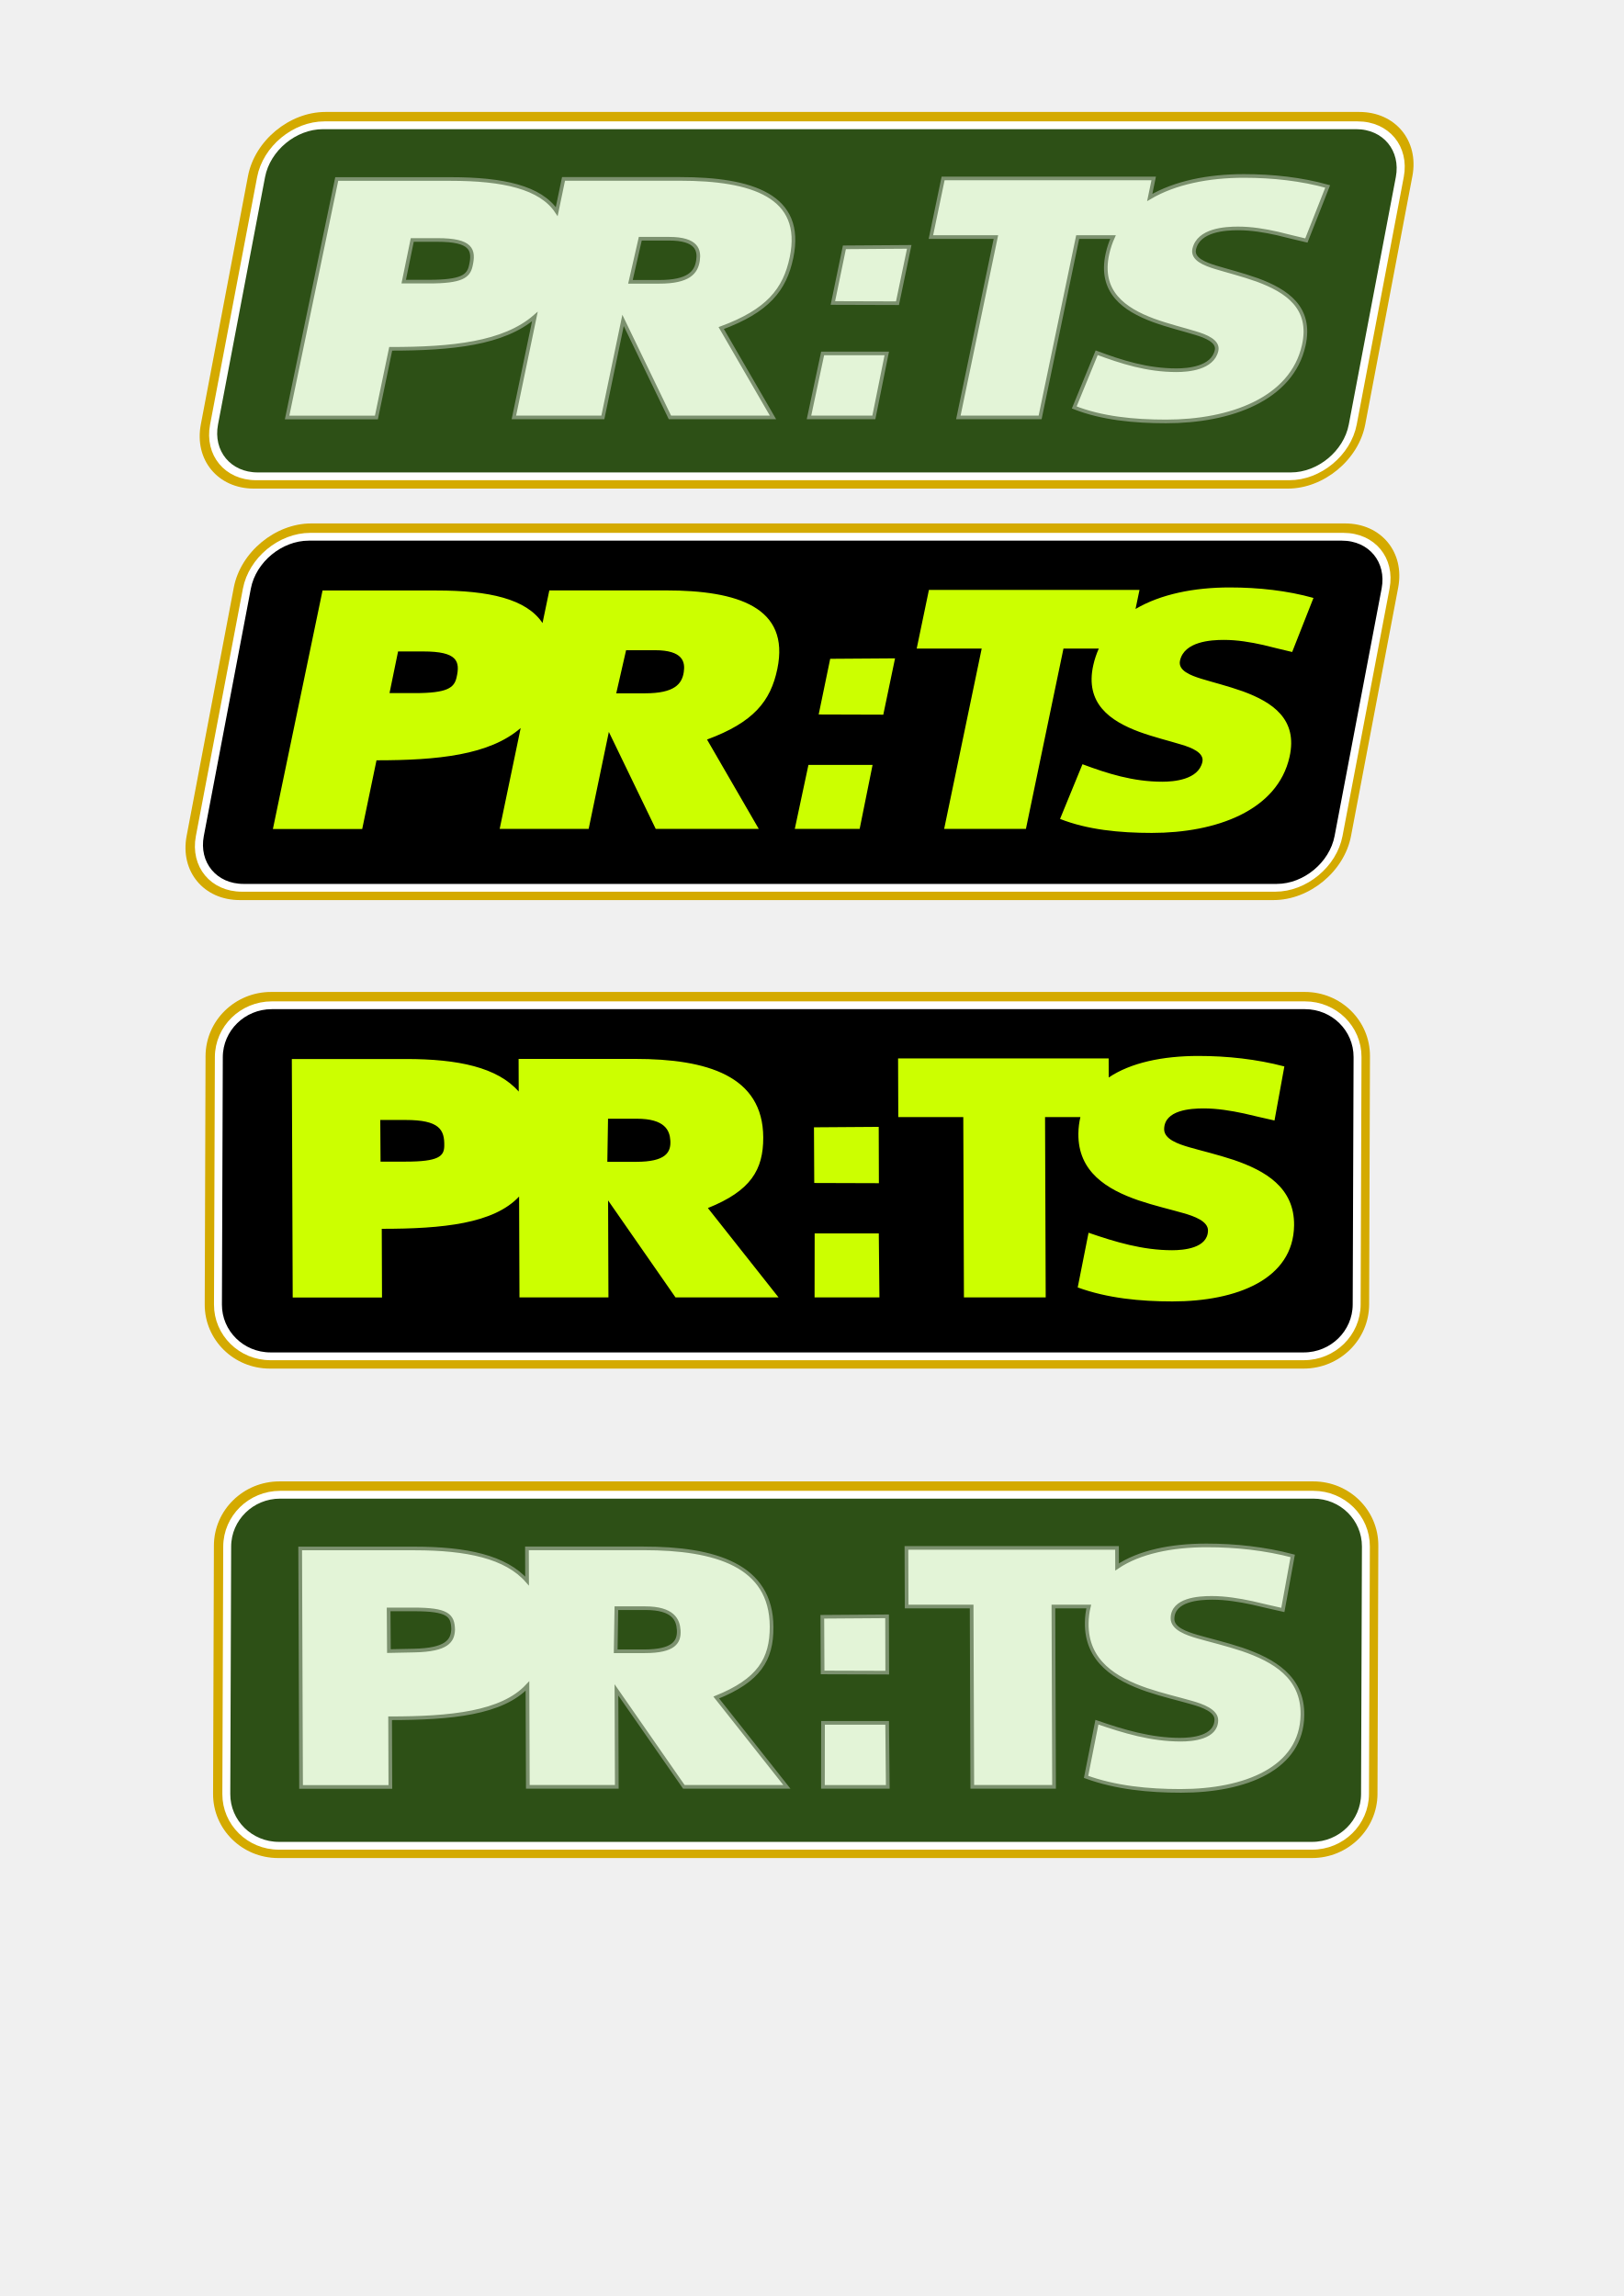
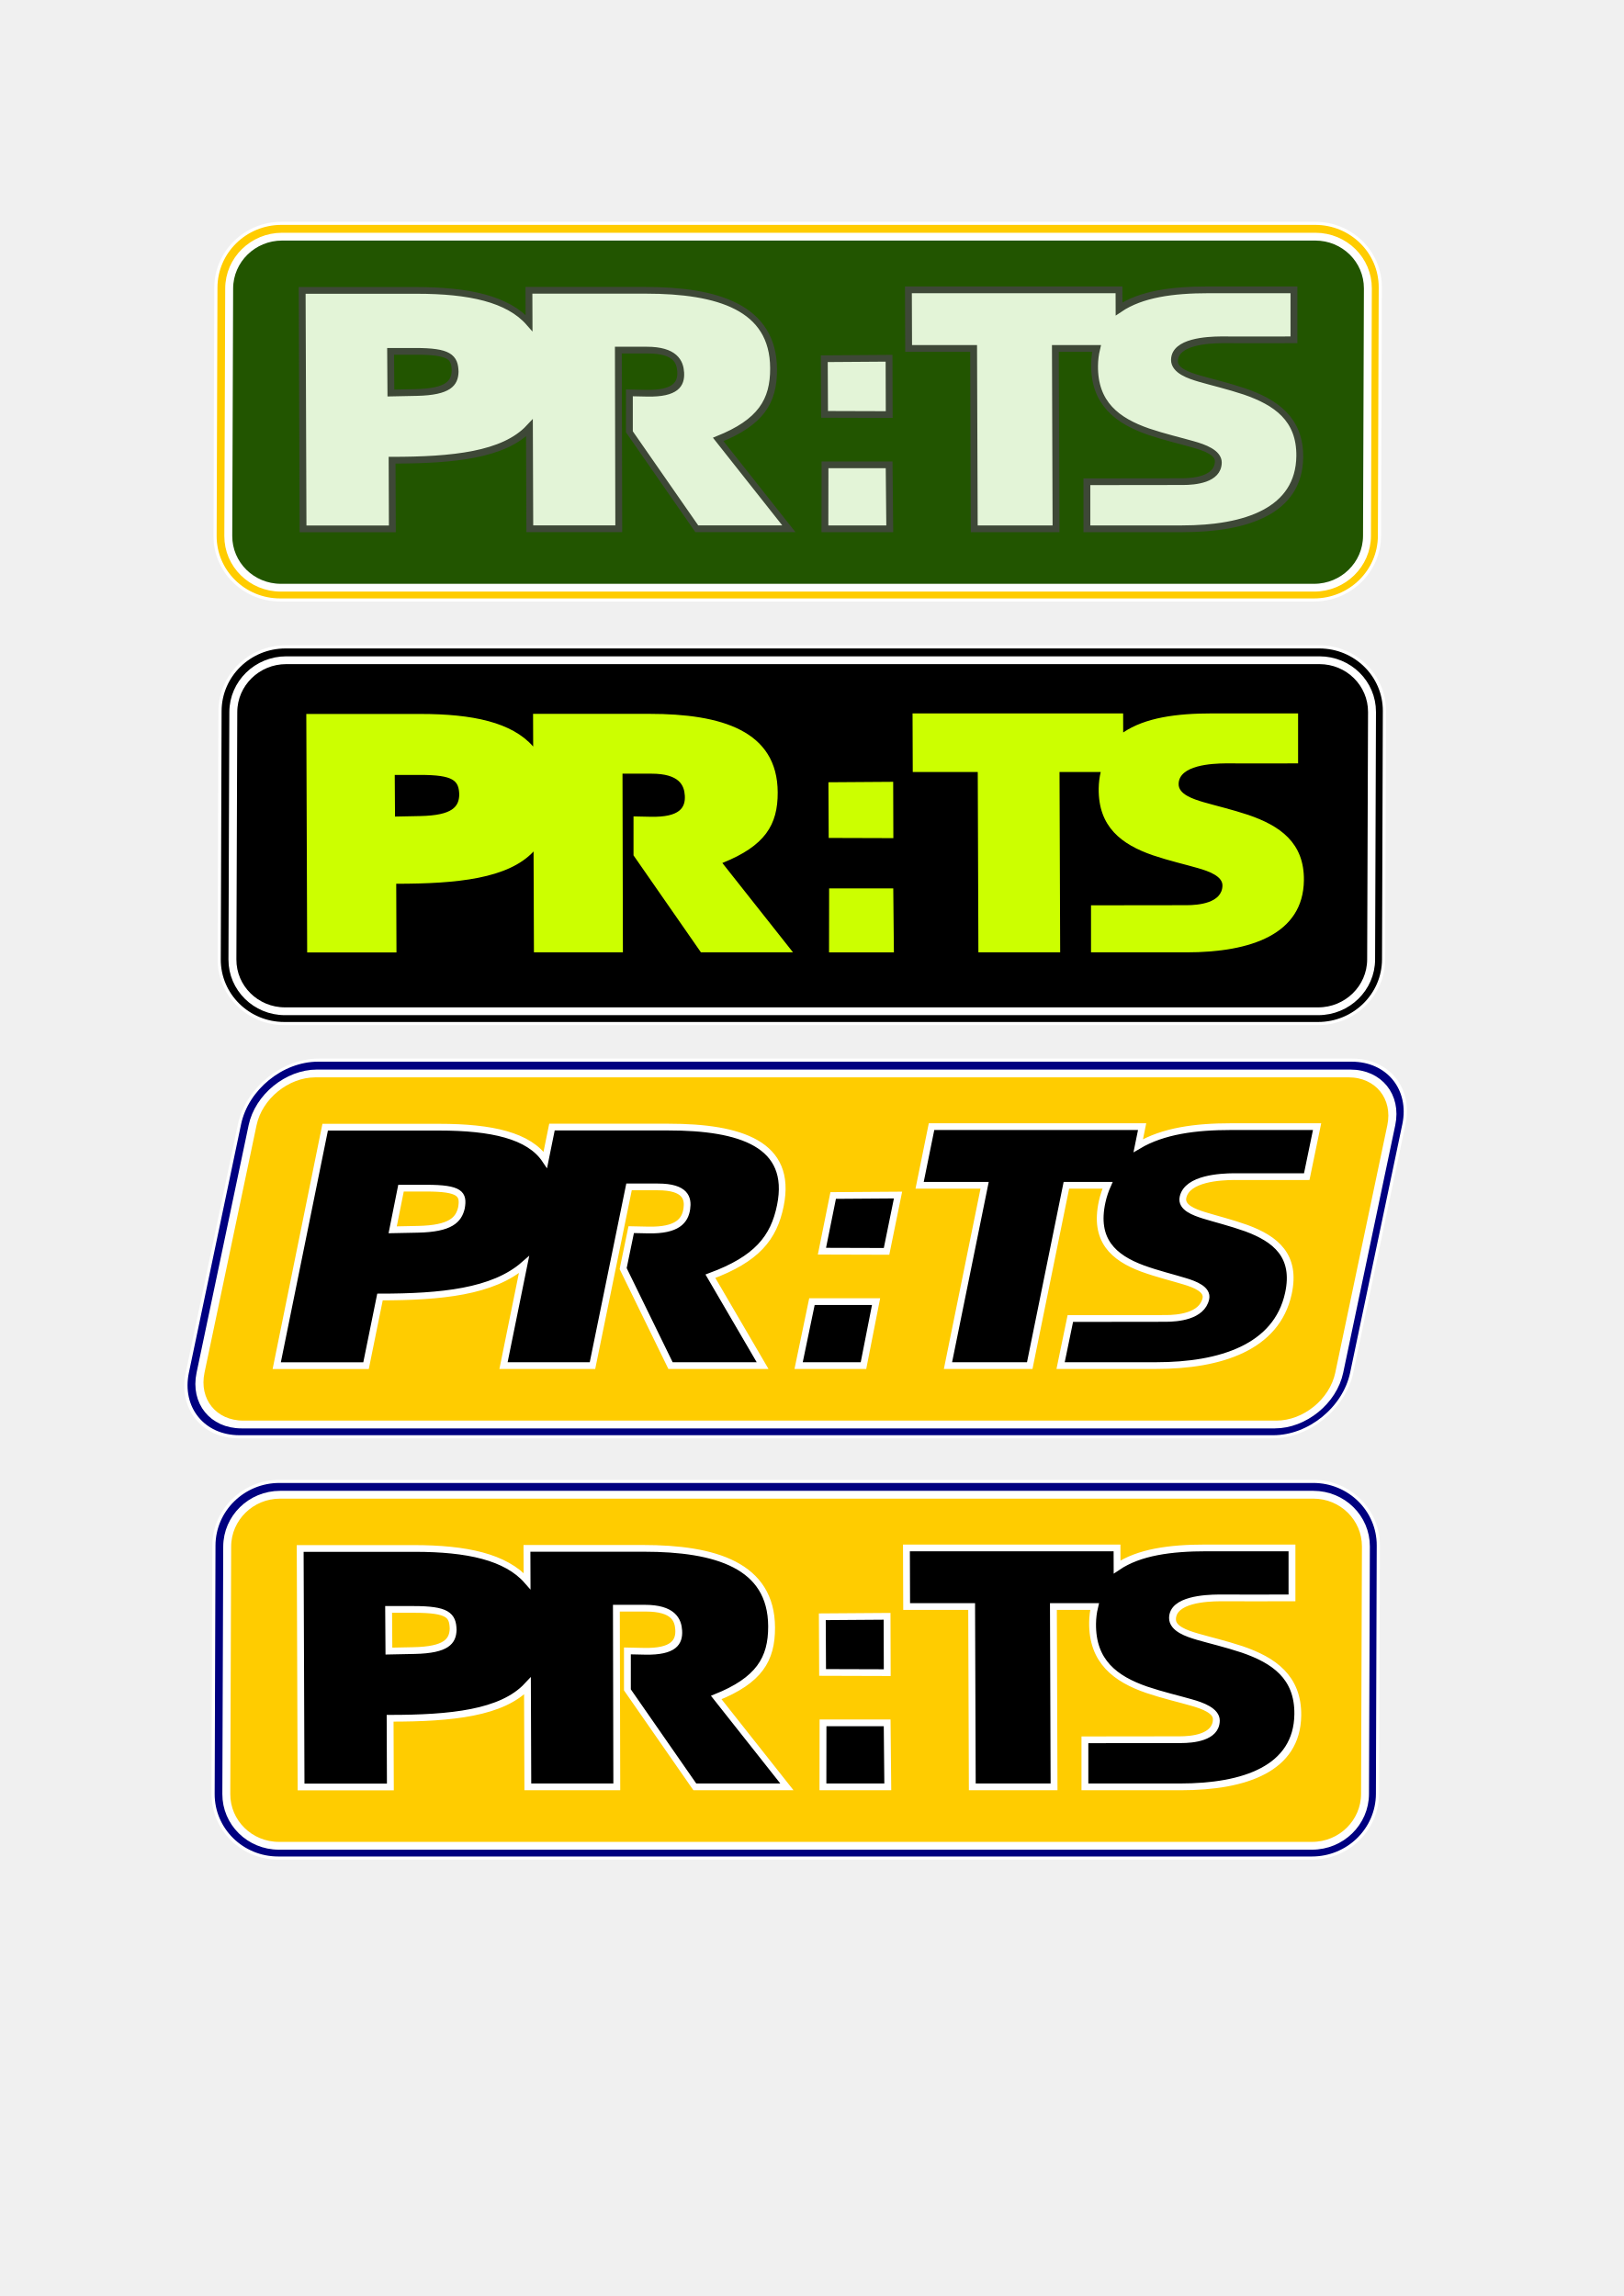
<svg xmlns="http://www.w3.org/2000/svg" width="210mm" height="297mm" viewBox="0 0 210 297" version="1.1" id="svg8">
  <defs id="defs2" />
  <g id="layer3" />
  <g id="layer2" />
  <g id="layer1">
-     <g id="g1018" transform="translate(7.9375,-35.71875)">
-       <flowRoot transform="matrix(0.2599906,0,0,0.2155154,0.866214,13.41367)" style="font-style:normal;font-variant:normal;font-weight:normal;font-stretch:normal;font-size:40px;line-height:1.25;font-family:'Caflisch Script Web';-inkscape-font-specification:'Caflisch Script Web';letter-spacing:0px;word-spacing:0px;fill:#ff0000;fill-opacity:1;stroke:none" id="flowRoot815" xml:space="preserve">
-         <flowRegion style="font-style:normal;font-variant:normal;font-weight:normal;font-stretch:normal;font-family:'Caflisch Script Web';-inkscape-font-specification:'Caflisch Script Web';fill:#ff0000" id="flowRegion817">
-           <rect style="font-style:normal;font-variant:normal;font-weight:normal;font-stretch:normal;font-family:'Caflisch Script Web';-inkscape-font-specification:'Caflisch Script Web';fill:#ff0000" y="131.091" x="117.143" height="242.857" width="531.429" id="rect819" />
-         </flowRegion>
-         <flowPara id="flowPara821" />
-       </flowRoot>
-       <flowRoot style="font-style:normal;font-variant:normal;font-weight:normal;font-stretch:normal;font-size:40px;line-height:1.25;font-family:'Caflisch Script Web';-inkscape-font-specification:'Caflisch Script Web';letter-spacing:0px;word-spacing:0px;fill:#ff0000;fill-opacity:1;stroke:none" id="flowRoot815-4" xml:space="preserve" transform="matrix(0.2599906,0,0,0.2155154,31.74009,13.87549)">
-         <flowRegion style="font-style:normal;font-variant:normal;font-weight:normal;font-stretch:normal;font-family:'Caflisch Script Web';-inkscape-font-specification:'Caflisch Script Web';fill:#ff0000" id="flowRegion817-3">
-           <rect style="font-style:normal;font-variant:normal;font-weight:normal;font-stretch:normal;font-family:'Caflisch Script Web';-inkscape-font-specification:'Caflisch Script Web';fill:#ff0000" y="131.091" x="117.143" height="242.857" width="531.429" id="rect819-5" />
-         </flowRegion>
-         <flowPara id="flowPara821-1" />
-       </flowRoot>
-       <rect transform="matrix(1,0,-0.1864982,0.9824553,0,0)" rx="8.446" y="105.275" x="43.507" height="49.591" width="150.598" id="rect988" style="fill:#d4aa00;fill-opacity:1;stroke:none;stroke-width:0.409;stroke-miterlimit:4;stroke-dasharray:none;stroke-dashoffset:0" />
-       <rect transform="matrix(1,0,-0.1867166,0.9824138,0,0)" rx="6.82" y="107.034" x="45.252" height="46.222" width="147.273" id="rect983" style="fill:#000000;fill-opacity:1;stroke:#ffffff;stroke-width:1.026;stroke-miterlimit:4;stroke-dasharray:none;stroke-dashoffset:0" />
-       <path d="m 151.119,111.707 c -4.626,0 -8.948,0.87 -12.194,2.787 l 0.513,-2.464 h -27.236 l -1.578,7.583 h 8.406 l -4.856,23.326 h 10.575 l 4.856,-23.326 h 4.572 c -0.3,0.665 -0.542,1.372 -0.712,2.13 -1.118,4.977 2.181,7.239 5.929,8.638 1.916,0.699 3.963,1.193 5.427,1.645 1.388,0.411 3.017,1.07 2.749,2.262 -0.517,2.303 -3.703,2.55 -5.184,2.55 -3.808,0 -7.121,-1.07 -10.323,-2.262 l -2.901,7.075 c 3.536,1.399 7.716,1.81 11.862,1.81 8.335,0 16.259,-2.879 17.82,-9.831 1.1,-4.895 -2.219,-7.075 -6.008,-8.473 -1.958,-0.699 -3.963,-1.193 -5.427,-1.645 -1.304,-0.411 -3.026,-1.028 -2.731,-2.345 0.554,-2.468 3.985,-2.673 5.677,-2.673 1.735,0 3.447,0.288 5.098,0.658 1.205,0.288 2.442,0.617 3.731,0.905 l 2.755,-6.992 c -3.384,-0.946 -7.099,-1.357 -10.822,-1.357 z m -56.262,31.233 1.764,-8.277 h 8.295 l -1.671,8.277 z m -51.311,-22.952 h 3.258 c 4.4,0 4.805,1.246 4.302,3.386 -0.309,1.314 -1.177,2.003 -5.408,2.003 h -3.258 z m 29.491,-0.161 h 3.723 c 3.638,0 3.937,1.512 3.737,2.834 -0.232,1.536 -1.202,2.741 -5.01,2.741 h -3.723 z m -9.928,-7.738 -0.88,4.227 c -2.081,-3.136 -6.933,-4.213 -13.687,-4.213 H 33.778 l -6.42,30.85 h 11.55 l 1.849,-8.885 c 7.914,0 14.626,-0.672 18.647,-4.176 l -2.715,13.047 h 11.507 l 2.611,-12.545 6.062,12.545 H 90.196 L 83.506,131.382 c 6.005,-2.221 8.219,-4.936 9.092,-9.132 1.661,-7.98 -5.12,-10.16 -14.428,-10.16 z m 34.837,16.051 1.489,-7.201 8.387,-0.059 -1.52,7.286 z" style="font-style:normal;font-variant:normal;font-weight:normal;font-stretch:normal;font-size:40px;line-height:1.25;font-family:Mob;-inkscape-font-specification:Mob;letter-spacing:0px;word-spacing:0px;fill:#ccff00;fill-opacity:1;stroke:none;stroke-width:0.471;stroke-miterlimit:4;stroke-dasharray:none" id="path934" />
-     </g>
-     <g id="g1018-3" transform="matrix(1,0,0.1865141,1,-16.55216,24.88564)">
-       <flowRoot transform="matrix(0.2599906,0,0,0.2155154,0.866214,13.41367)" style="font-style:normal;font-variant:normal;font-weight:normal;font-stretch:normal;font-size:40px;line-height:1.25;font-family:'Caflisch Script Web';-inkscape-font-specification:'Caflisch Script Web';letter-spacing:0px;word-spacing:0px;fill:#ff0000;fill-opacity:1;stroke:none" id="flowRoot815-6" xml:space="preserve">
-         <flowRegion style="font-style:normal;font-variant:normal;font-weight:normal;font-stretch:normal;font-family:'Caflisch Script Web';-inkscape-font-specification:'Caflisch Script Web';fill:#ff0000" id="flowRegion817-7">
-           <rect style="font-style:normal;font-variant:normal;font-weight:normal;font-stretch:normal;font-family:'Caflisch Script Web';-inkscape-font-specification:'Caflisch Script Web';fill:#ff0000" y="131.091" x="117.143" height="242.857" width="531.429" id="rect819-53" />
-         </flowRegion>
-         <flowPara id="flowPara821-5" />
-       </flowRoot>
-       <flowRoot style="font-style:normal;font-variant:normal;font-weight:normal;font-stretch:normal;font-size:40px;line-height:1.25;font-family:'Caflisch Script Web';-inkscape-font-specification:'Caflisch Script Web';letter-spacing:0px;word-spacing:0px;fill:#ff0000;fill-opacity:1;stroke:none" id="flowRoot815-4-6" xml:space="preserve" transform="matrix(0.2599906,0,0,0.2155154,31.74009,13.87549)">
-         <flowRegion style="font-style:normal;font-variant:normal;font-weight:normal;font-stretch:normal;font-family:'Caflisch Script Web';-inkscape-font-specification:'Caflisch Script Web';fill:#ff0000" id="flowRegion817-3-2">
-           <rect style="font-style:normal;font-variant:normal;font-weight:normal;font-stretch:normal;font-family:'Caflisch Script Web';-inkscape-font-specification:'Caflisch Script Web';fill:#ff0000" y="131.091" x="117.143" height="242.857" width="531.429" id="rect819-5-9" />
-         </flowRegion>
-         <flowPara id="flowPara821-1-1" />
-       </flowRoot>
-       <rect transform="matrix(1,0,-0.1864982,0.9824553,0,0)" rx="8.446" y="105.275" x="43.507" height="49.591" width="150.598" id="rect988-2" style="fill:#d4aa00;fill-opacity:1;stroke:none;stroke-width:0.409;stroke-miterlimit:4;stroke-dasharray:none;stroke-dashoffset:0" />
-       <rect transform="matrix(1,0,-0.1867166,0.9824138,0,0)" rx="6.82" y="107.034" x="45.252" height="46.222" width="147.273" id="rect983-7" style="fill:#000000;fill-opacity:1;stroke:#ffffff;stroke-width:1.026;stroke-miterlimit:4;stroke-dasharray:none;stroke-dashoffset:0" />
-       <path d="m 150.718,111.707 c -4.626,0 -8.926,0.87 -12.124,2.787 l 0.451,-2.464 h -27.236 l -1.387,7.583 h 8.406 l -4.267,23.326 h 10.575 l 4.267,-23.326 h 4.572 c -0.283,0.665 -0.507,1.372 -0.658,2.13 -0.992,4.977 2.364,7.239 6.147,8.638 1.934,0.699 3.993,1.193 5.468,1.645 1.399,0.411 3.044,1.07 2.807,2.262 -0.459,2.303 -3.639,2.55 -5.12,2.55 -3.808,0 -7.148,-1.07 -10.38,-2.262 l -2.722,7.075 c 3.571,1.399 7.762,1.81 11.908,1.81 8.335,0 16.186,-2.879 17.572,-9.831 0.976,-4.895 -2.397,-7.075 -6.222,-8.473 -1.976,-0.699 -3.993,-1.193 -5.468,-1.645 -1.314,-0.411 -3.052,-1.028 -2.79,-2.345 0.492,-2.468 3.917,-2.673 5.61,-2.673 1.735,0 3.454,0.288 5.115,0.658 1.212,0.288 2.458,0.617 3.754,0.905 l 2.579,-6.992 c -3.408,-0.946 -7.133,-1.357 -10.856,-1.357 z m -55.474,31.233 1.555,-8.277 h 8.295 l -1.462,8.277 z M 43.355,119.988 h 3.258 c 4.4,0 4.837,1.246 4.387,3.386 -0.276,1.314 -1.127,2.003 -5.357,2.003 h -3.258 z m 29.487,-0.161 h 3.723 c 3.638,0 3.975,1.512 3.809,2.834 -0.193,1.536 -1.133,2.741 -4.94,2.741 h -3.723 z m -10.123,-7.738 -0.773,4.227 c -2.16,-3.136 -7.04,-4.213 -13.793,-4.213 H 33.387 l -5.641,30.85 h 11.55 l 1.625,-8.885 c 7.914,0 14.609,-0.672 18.542,-4.176 l -2.386,13.047 h 11.507 l 2.294,-12.545 6.379,12.545 H 90.584 L 83.602,131.382 c 5.948,-2.221 8.095,-4.936 8.862,-9.132 1.459,-7.98 -5.376,-10.16 -14.684,-10.16 z m 35.243,16.051 1.307,-7.201 8.386,-0.059 -1.337,7.286 z" style="font-style:normal;font-variant:normal;font-weight:normal;font-stretch:normal;font-size:40px;line-height:1.25;font-family:Mob;-inkscape-font-specification:Mob;letter-spacing:0px;word-spacing:0px;fill:#ccff00;fill-opacity:1;stroke:none;stroke-width:0.471;stroke-miterlimit:4;stroke-dasharray:none" id="path934-0" />
-     </g>
    <g id="g1018-3-3" transform="matrix(1,0,0.1865141,1,-15.47163,88.19939)">
      <flowRoot transform="matrix(0.2599906,0,0,0.2155154,0.866214,13.41367)" style="font-style:normal;font-variant:normal;font-weight:normal;font-stretch:normal;font-size:40px;line-height:1.25;font-family:'Caflisch Script Web';-inkscape-font-specification:'Caflisch Script Web';letter-spacing:0px;word-spacing:0px;fill:#ff0000;fill-opacity:1;stroke:none" id="flowRoot815-6-6" xml:space="preserve">
        <flowRegion style="font-style:normal;font-variant:normal;font-weight:normal;font-stretch:normal;font-family:'Caflisch Script Web';-inkscape-font-specification:'Caflisch Script Web';fill:#ff0000" id="flowRegion817-7-0">
          <rect style="font-style:normal;font-variant:normal;font-weight:normal;font-stretch:normal;font-family:'Caflisch Script Web';-inkscape-font-specification:'Caflisch Script Web';fill:#ff0000" y="131.091" x="117.143" height="242.857" width="531.429" id="rect819-53-6" />
        </flowRegion>
        <flowPara id="flowPara821-5-2" />
      </flowRoot>
      <flowRoot style="font-style:normal;font-variant:normal;font-weight:normal;font-stretch:normal;font-size:40px;line-height:1.25;font-family:'Caflisch Script Web';-inkscape-font-specification:'Caflisch Script Web';letter-spacing:0px;word-spacing:0px;fill:#ff0000;fill-opacity:1;stroke:none" id="flowRoot815-4-6-6" xml:space="preserve" transform="matrix(0.2599906,0,0,0.2155154,31.74009,13.87549)">
        <flowRegion style="font-style:normal;font-variant:normal;font-weight:normal;font-stretch:normal;font-family:'Caflisch Script Web';-inkscape-font-specification:'Caflisch Script Web';fill:#ff0000" id="flowRegion817-3-2-1">
          <rect style="font-style:normal;font-variant:normal;font-weight:normal;font-stretch:normal;font-family:'Caflisch Script Web';-inkscape-font-specification:'Caflisch Script Web';fill:#ff0000" y="131.091" x="117.143" height="242.857" width="531.429" id="rect819-5-9-8" />
        </flowRegion>
        <flowPara id="flowPara821-1-1-7" />
      </flowRoot>
-       <rect transform="matrix(1,0,-0.1864982,0.9824553,0,0)" rx="8.446" y="105.275" x="43.507" height="49.591" width="150.598" id="rect988-2-9" style="fill:#d4aa00;fill-opacity:1;stroke:none;stroke-width:0.409;stroke-miterlimit:4;stroke-dasharray:none;stroke-dashoffset:0" />
-       <rect transform="matrix(1,0,-0.1867166,0.9824138,0,0)" rx="6.82" y="107.034" x="45.252" height="46.222" width="147.273" id="rect983-7-2" style="fill:#2d5016;fill-opacity:1;stroke:#ffffff;stroke-width:1.026;stroke-miterlimit:4;stroke-dasharray:none;stroke-dashoffset:0" />
+       <rect transform="matrix(1,0,-0.1864982,0.9824553,0,0)" rx="8.446" y="105.275" x="43.507" height="49.591" width="150.598" id="rect988-2-9" style="fill:#000080;fill-opacity:1;stroke:#ffffff;stroke-width:0.409;stroke-miterlimit:4;stroke-dasharray:none;stroke-dashoffset:0" />
+       <rect transform="matrix(1,0,-0.1867166,0.9824138,0,0)" rx="6.82" y="107.034" x="45.252" height="46.222" width="147.273" id="rect983-7-2" style="fill:#ffcc00;fill-opacity:1;stroke:#ffffff;stroke-width:1.026;stroke-miterlimit:4;stroke-dasharray:none;stroke-dashoffset:0" />
      <g id="g1145" style="stroke:#7c916f">
-         <path id="path934-0-0" style="font-style:normal;font-variant:normal;font-weight:normal;font-stretch:normal;font-size:40px;line-height:1.25;font-family:Mob;-inkscape-font-specification:Mob;letter-spacing:0px;word-spacing:0px;fill:#e3f4d7;fill-opacity:1;stroke:#7c916f;stroke-width:0.471;stroke-miterlimit:4;stroke-dasharray:none" d="m 150.718,111.707 c -4.626,0 -8.926,0.87 -12.124,2.787 l 0.451,-2.464 h -27.236 l -1.387,7.583 h 8.406 l -4.267,23.326 h 10.575 l 4.267,-23.326 h 4.572 c -0.283,0.665 -0.507,1.372 -0.658,2.13 -0.992,4.977 2.364,7.239 6.147,8.638 1.934,0.699 3.993,1.193 5.468,1.645 1.399,0.411 3.044,1.07 2.807,2.262 -0.459,2.303 -3.639,2.55 -5.12,2.55 -3.808,0 -7.148,-1.07 -10.38,-2.262 l -2.722,7.075 c 3.571,1.399 7.762,1.81 11.908,1.81 8.335,0 16.186,-2.879 17.572,-9.831 0.976,-4.895 -2.397,-7.075 -6.222,-8.473 -1.976,-0.699 -3.993,-1.193 -5.468,-1.645 -1.314,-0.411 -3.052,-1.028 -2.79,-2.345 0.492,-2.468 3.917,-2.673 5.61,-2.673 1.735,0 3.454,0.288 5.115,0.658 1.212,0.288 2.458,0.617 3.754,0.905 l 2.579,-6.992 c -3.408,-0.946 -7.133,-1.357 -10.856,-1.357 z m -55.474,31.233 1.555,-8.277 h 8.295 l -1.462,8.277 z M 43.355,119.988 h 3.258 c 4.4,0 4.897,0.745 4.607,2.567 -0.33,1.515 -1.318,2.668 -5.564,2.755 l -3.27,0.067 z m 29.487,-0.161 h 3.723 c 3.638,0 3.975,1.512 3.809,2.834 -0.193,1.536 -1.133,2.741 -4.94,2.741 h -3.723 z m -10.123,-7.738 -0.773,4.227 c -2.16,-3.136 -7.04,-4.213 -13.793,-4.213 H 33.387 l -5.641,30.85 h 11.55 l 1.625,-8.885 c 7.914,0 14.609,-0.672 18.542,-4.176 l -2.386,13.047 h 11.507 l 2.294,-12.545 6.379,12.545 H 90.584 L 83.602,131.382 c 5.948,-2.221 8.095,-4.936 8.862,-9.132 1.459,-7.98 -5.376,-10.16 -14.684,-10.16 z m 35.243,16.051 1.307,-7.201 8.386,-0.059 -1.337,7.286 z" />
+         <path id="path934-0-0" style="font-style:normal;font-variant:normal;font-weight:normal;font-stretch:normal;font-size:40px;line-height:1.25;font-family:Mob;-inkscape-font-specification:Mob;letter-spacing:0px;word-spacing:0px;fill:#000000;fill-opacity:1;stroke:#ffffff;stroke-width:0.871;stroke-miterlimit:4;stroke-dasharray:none" d="m 150.563,112.031 c -4.626,0 -8.771,0.546 -11.969,2.464 l 0.451,-2.464 h -27.236 l -1.387,7.583 h 8.406 l -4.267,23.326 h 10.575 l 4.267,-23.326 h 5.328 c -0.283,0.665 -0.507,1.372 -0.658,2.13 -0.992,4.977 1.608,7.239 5.391,8.638 1.934,0.699 3.993,1.193 5.468,1.645 1.399,0.411 3.044,1.07 2.807,2.262 -0.459,2.303 -3.639,2.55 -5.12,2.55 -3.808,0 -9.739,0.016 -12.357,0.016 l -1.135,6.085 h 12.362 c 8.335,0 15.521,-2.358 16.907,-9.309 0.976,-4.895 -1.796,-7.075 -5.621,-8.473 -1.976,-0.699 -3.993,-1.193 -5.468,-1.645 -1.314,-0.411 -3.052,-1.028 -2.79,-2.345 0.492,-2.468 4.854,-2.654 6.528,-2.671 2.386,0.017 6.7,0 9.422,0 l 1.206,-6.466 h -11.109 z m -55.319,30.91 1.555,-8.277 h 8.295 l -1.462,8.277 z M 43.355,119.988 h 3.258 c 4.4,0 4.897,0.745 4.607,2.567 -0.33,1.515 -1.318,2.668 -5.564,2.755 l -3.27,0.067 z m 29.487,-0.161 h 3.723 c 3.638,0 3.975,1.512 3.809,2.834 -0.193,1.536 -1.149,2.823 -4.94,2.741 l -2.198,-0.047 c -0.309,1.654 -0.609,3.267 -0.94,5.039 l 6.379,12.545 h 11.909 l -6.982,-11.558 c 5.948,-2.221 8.095,-4.936 8.862,-9.132 1.459,-7.98 -5.376,-10.16 -14.684,-10.16 H 62.718 l -0.773,4.227 c -2.16,-3.136 -7.04,-4.213 -13.793,-4.213 H 33.387 l -5.641,30.85 h 11.55 l 1.625,-8.885 c 7.914,0 14.609,-0.672 18.542,-4.176 l -2.386,13.047 h 11.507 z m 25.119,8.313 1.307,-7.201 8.386,-0.059 -1.337,7.286 z" />
      </g>
    </g>
-     <g id="g1018-36" transform="translate(9.773982,-88.94655)">
-       <flowRoot transform="matrix(0.2599906,0,0,0.2155154,0.866214,13.41367)" style="font-style:normal;font-variant:normal;font-weight:normal;font-stretch:normal;font-size:40px;line-height:1.25;font-family:'Caflisch Script Web';-inkscape-font-specification:'Caflisch Script Web';letter-spacing:0px;word-spacing:0px;fill:#ff0000;fill-opacity:1;stroke:none" id="flowRoot815-7" xml:space="preserve">
-         <flowRegion style="font-style:normal;font-variant:normal;font-weight:normal;font-stretch:normal;font-family:'Caflisch Script Web';-inkscape-font-specification:'Caflisch Script Web';fill:#ff0000" id="flowRegion817-5">
-           <rect style="font-style:normal;font-variant:normal;font-weight:normal;font-stretch:normal;font-family:'Caflisch Script Web';-inkscape-font-specification:'Caflisch Script Web';fill:#ff0000" y="131.091" x="117.143" height="242.857" width="531.429" id="rect819-3" />
+     <g id="g1018-3-3-3" transform="matrix(1,0,0.1865141,1,-14.68128,-19.74837)">
+       <flowRoot transform="matrix(0.2599906,0,0,0.2155154,0.866214,13.41367)" style="font-style:normal;font-variant:normal;font-weight:normal;font-stretch:normal;font-size:40px;line-height:1.25;font-family:'Caflisch Script Web';-inkscape-font-specification:'Caflisch Script Web';letter-spacing:0px;word-spacing:0px;fill:#ff0000;fill-opacity:1;stroke:none" id="flowRoot815-6-6-6" xml:space="preserve">
+         <flowRegion style="font-style:normal;font-variant:normal;font-weight:normal;font-stretch:normal;font-family:'Caflisch Script Web';-inkscape-font-specification:'Caflisch Script Web';fill:#ff0000" id="flowRegion817-7-0-7">
+           <rect style="font-style:normal;font-variant:normal;font-weight:normal;font-stretch:normal;font-family:'Caflisch Script Web';-inkscape-font-specification:'Caflisch Script Web';fill:#ff0000" y="131.091" x="117.143" height="242.857" width="531.429" id="rect819-53-6-5" />
        </flowRegion>
-         <flowPara id="flowPara821-56" />
+         <flowPara id="flowPara821-5-2-3" />
      </flowRoot>
-       <flowRoot style="font-style:normal;font-variant:normal;font-weight:normal;font-stretch:normal;font-size:40px;line-height:1.25;font-family:'Caflisch Script Web';-inkscape-font-specification:'Caflisch Script Web';letter-spacing:0px;word-spacing:0px;fill:#ff0000;fill-opacity:1;stroke:none" id="flowRoot815-4-2" xml:space="preserve" transform="matrix(0.2599906,0,0,0.2155154,31.74009,13.87549)">
-         <flowRegion style="font-style:normal;font-variant:normal;font-weight:normal;font-stretch:normal;font-family:'Caflisch Script Web';-inkscape-font-specification:'Caflisch Script Web';fill:#ff0000" id="flowRegion817-3-9">
-           <rect style="font-style:normal;font-variant:normal;font-weight:normal;font-stretch:normal;font-family:'Caflisch Script Web';-inkscape-font-specification:'Caflisch Script Web';fill:#ff0000" y="131.091" x="117.143" height="242.857" width="531.429" id="rect819-5-1" />
+       <flowRoot style="font-style:normal;font-variant:normal;font-weight:normal;font-stretch:normal;font-size:40px;line-height:1.25;font-family:'Caflisch Script Web';-inkscape-font-specification:'Caflisch Script Web';letter-spacing:0px;word-spacing:0px;fill:#ff0000;fill-opacity:1;stroke:none" id="flowRoot815-4-6-6-5" xml:space="preserve" transform="matrix(0.2599906,0,0,0.2155154,31.74009,13.87549)">
+         <flowRegion style="font-style:normal;font-variant:normal;font-weight:normal;font-stretch:normal;font-family:'Caflisch Script Web';-inkscape-font-specification:'Caflisch Script Web';fill:#ff0000" id="flowRegion817-3-2-1-6">
+           <rect style="font-style:normal;font-variant:normal;font-weight:normal;font-stretch:normal;font-family:'Caflisch Script Web';-inkscape-font-specification:'Caflisch Script Web';fill:#ff0000" y="131.091" x="117.143" height="242.857" width="531.429" id="rect819-5-9-8-2" />
        </flowRegion>
-         <flowPara id="flowPara821-1-2" />
+         <flowPara id="flowPara821-1-1-7-9" />
      </flowRoot>
-       <rect transform="matrix(1,0,-0.1864982,0.9824553,0,0)" rx="8.446" y="105.275" x="43.507" height="49.591" width="150.598" id="rect988-7" style="fill:#d4aa00;fill-opacity:1;stroke:none;stroke-width:0.409;stroke-miterlimit:4;stroke-dasharray:none;stroke-dashoffset:0" />
-       <rect transform="matrix(1,0,-0.1867166,0.9824138,0,0)" rx="6.82" y="107.034" x="45.252" height="46.222" width="147.273" id="rect983-0" style="fill:#2d5016;fill-opacity:1;stroke:#ffffff;stroke-width:1.026;stroke-miterlimit:4;stroke-dasharray:none;stroke-dashoffset:0" />
-       <path d="m 151.119,111.707 c -4.626,0 -8.948,0.87 -12.194,2.787 l 0.513,-2.464 h -27.236 l -1.578,7.583 h 8.406 l -4.856,23.326 h 10.575 l 4.856,-23.326 h 4.572 c -0.3,0.665 -0.542,1.372 -0.712,2.13 -1.118,4.977 2.181,7.239 5.929,8.638 1.916,0.699 3.963,1.193 5.427,1.645 1.388,0.411 3.017,1.07 2.749,2.262 -0.517,2.303 -3.703,2.55 -5.184,2.55 -3.808,0 -7.121,-1.07 -10.323,-2.262 l -2.901,7.075 c 3.536,1.399 7.716,1.81 11.862,1.81 8.335,0 16.259,-2.879 17.82,-9.831 1.1,-4.895 -2.219,-7.075 -6.008,-8.473 -1.958,-0.699 -3.963,-1.193 -5.427,-1.645 -1.304,-0.411 -3.026,-1.028 -2.731,-2.345 0.554,-2.468 3.985,-2.673 5.677,-2.673 1.735,0 3.447,0.288 5.098,0.658 1.205,0.288 2.442,0.617 3.731,0.905 l 2.755,-6.992 c -3.384,-0.946 -7.099,-1.357 -10.822,-1.357 z m -56.262,31.233 1.764,-8.277 h 8.295 l -1.671,8.277 z m -51.311,-22.952 h 3.258 c 4.4,0 4.805,1.246 4.302,3.386 -0.309,1.314 -1.177,2.003 -5.408,2.003 h -3.258 z m 29.491,-0.161 h 3.723 c 3.638,0 3.937,1.512 3.737,2.834 -0.232,1.536 -1.202,2.741 -5.01,2.741 h -3.723 z m -9.928,-7.738 -0.88,4.227 c -2.081,-3.136 -6.933,-4.213 -13.687,-4.213 H 33.778 l -6.42,30.85 h 11.55 l 1.849,-8.885 c 7.914,0 14.626,-0.672 18.647,-4.176 l -2.715,13.047 h 11.507 l 2.611,-12.545 6.062,12.545 H 90.196 L 83.506,131.382 c 6.005,-2.221 8.219,-4.936 9.092,-9.132 1.661,-7.98 -5.12,-10.16 -14.428,-10.16 z m 34.837,16.051 1.489,-7.201 8.387,-0.059 -1.52,7.286 z" style="font-style:normal;font-variant:normal;font-weight:normal;font-stretch:normal;font-size:40px;line-height:1.25;font-family:Mob;-inkscape-font-specification:Mob;letter-spacing:0px;word-spacing:0px;fill:#e3f4d7;fill-opacity:1;stroke:#7c916f;stroke-width:0.471;stroke-miterlimit:4;stroke-dasharray:none" id="path934-9" />
+       <rect transform="matrix(1,0,-0.1864982,0.9824553,0,0)" rx="8.446" y="105.275" x="43.507" height="49.591" width="150.598" id="rect988-2-9-1" style="fill:#000000;fill-opacity:1;stroke:#ffffff;stroke-width:0.409;stroke-miterlimit:4;stroke-dasharray:none;stroke-dashoffset:0" />
+       <rect transform="matrix(1,0,-0.1867166,0.9824138,0,0)" rx="6.82" y="107.034" x="45.252" height="46.222" width="147.273" id="rect983-7-2-2" style="fill:#000000;fill-opacity:1;stroke:#ffffff;stroke-width:1.026;stroke-miterlimit:4;stroke-dasharray:none;stroke-dashoffset:0" />
+       <g id="g1145-7" style="stroke:none;fill:#ccff00">
+         <path id="path934-0-0-0" style="font-style:normal;font-variant:normal;font-weight:normal;font-stretch:normal;font-size:40px;line-height:1.25;font-family:Mob;-inkscape-font-specification:Mob;letter-spacing:0px;word-spacing:0px;fill:#ccff00;fill-opacity:1;stroke:none;stroke-width:0.871;stroke-miterlimit:4;stroke-dasharray:none" d="m 150.563,112.031 c -4.626,0 -8.771,0.546 -11.969,2.464 l 0.451,-2.464 h -27.236 l -1.387,7.583 h 8.406 l -4.267,23.326 h 10.575 l 4.267,-23.326 h 5.328 c -0.283,0.665 -0.507,1.372 -0.658,2.13 -0.992,4.977 1.608,7.239 5.391,8.638 1.934,0.699 3.993,1.193 5.468,1.645 1.399,0.411 3.044,1.07 2.807,2.262 -0.459,2.303 -3.639,2.55 -5.12,2.55 -3.808,0 -9.739,0.016 -12.357,0.016 l -1.135,6.085 h 12.362 c 8.335,0 15.521,-2.358 16.907,-9.309 0.976,-4.895 -1.796,-7.075 -5.621,-8.473 -1.976,-0.699 -3.993,-1.193 -5.468,-1.645 -1.314,-0.411 -3.052,-1.028 -2.79,-2.345 0.492,-2.468 4.854,-2.654 6.528,-2.671 2.386,0.017 6.7,0 9.422,0 l 1.206,-6.466 h -11.109 z m -55.319,30.91 1.555,-8.277 h 8.295 l -1.462,8.277 z M 43.355,119.988 h 3.258 c 4.4,0 4.897,0.745 4.607,2.567 -0.33,1.515 -1.318,2.668 -5.564,2.755 l -3.27,0.067 z m 29.487,-0.161 h 3.723 c 3.638,0 3.975,1.512 3.809,2.834 -0.193,1.536 -1.149,2.823 -4.94,2.741 l -2.198,-0.047 c -0.309,1.654 -0.609,3.267 -0.94,5.039 l 6.379,12.545 h 11.909 l -6.982,-11.558 c 5.948,-2.221 8.095,-4.936 8.862,-9.132 1.459,-7.98 -5.376,-10.16 -14.684,-10.16 H 62.718 l -0.773,4.227 c -2.16,-3.136 -7.04,-4.213 -13.793,-4.213 H 33.387 l -5.641,30.85 h 11.55 l 1.625,-8.885 c 7.914,0 14.609,-0.672 18.542,-4.176 l -2.386,13.047 h 11.507 z m 25.119,8.313 1.307,-7.201 8.386,-0.059 -1.337,7.286 z" />
+       </g>
+     </g>
+     <g id="g1018-3-3-9" transform="matrix(1,0,-0.02023747,1,10.93745,33.70554)">
+       <flowRoot transform="matrix(0.2599906,0,0,0.2155154,0.866214,13.41367)" style="font-style:normal;font-variant:normal;font-weight:normal;font-stretch:normal;font-size:40px;line-height:1.25;font-family:'Caflisch Script Web';-inkscape-font-specification:'Caflisch Script Web';letter-spacing:0px;word-spacing:0px;fill:#ff0000;fill-opacity:1;stroke:none" id="flowRoot815-6-6-3" xml:space="preserve">
+         <flowRegion style="font-style:normal;font-variant:normal;font-weight:normal;font-stretch:normal;font-family:'Caflisch Script Web';-inkscape-font-specification:'Caflisch Script Web';fill:#ff0000" id="flowRegion817-7-0-6">
+           <rect style="font-style:normal;font-variant:normal;font-weight:normal;font-stretch:normal;font-family:'Caflisch Script Web';-inkscape-font-specification:'Caflisch Script Web';fill:#ff0000" y="131.091" x="117.143" height="242.857" width="531.429" id="rect819-53-6-0" />
+         </flowRegion>
+         <flowPara id="flowPara821-5-2-6" />
+       </flowRoot>
+       <flowRoot style="font-style:normal;font-variant:normal;font-weight:normal;font-stretch:normal;font-size:40px;line-height:1.25;font-family:'Caflisch Script Web';-inkscape-font-specification:'Caflisch Script Web';letter-spacing:0px;word-spacing:0px;fill:#ff0000;fill-opacity:1;stroke:none" id="flowRoot815-4-6-6-2" xml:space="preserve" transform="matrix(0.2599906,0,0,0.2155154,31.74009,13.87549)">
+         <flowRegion style="font-style:normal;font-variant:normal;font-weight:normal;font-stretch:normal;font-family:'Caflisch Script Web';-inkscape-font-specification:'Caflisch Script Web';fill:#ff0000" id="flowRegion817-3-2-1-61">
+           <rect style="font-style:normal;font-variant:normal;font-weight:normal;font-stretch:normal;font-family:'Caflisch Script Web';-inkscape-font-specification:'Caflisch Script Web';fill:#ff0000" y="131.091" x="117.143" height="242.857" width="531.429" id="rect819-5-9-8-8" />
+         </flowRegion>
+         <flowPara id="flowPara821-1-1-7-7" />
+       </flowRoot>
+       <rect transform="matrix(1,0,-0.1864982,0.9824553,0,0)" rx="8.446" y="105.275" x="43.507" height="49.591" width="150.598" id="rect988-2-9-9" style="fill:#000080;fill-opacity:1;stroke:#ffffff;stroke-width:0.409;stroke-miterlimit:4;stroke-dasharray:none;stroke-dashoffset:0" />
+       <rect transform="matrix(1,0,-0.1867166,0.9824138,0,0)" rx="6.82" y="107.034" x="45.252" height="46.222" width="147.273" id="rect983-7-2-20" style="fill:#ffcc00;fill-opacity:1;stroke:#ffffff;stroke-width:1.026;stroke-miterlimit:4;stroke-dasharray:none;stroke-dashoffset:0" />
+       <g id="g1145-2" style="stroke:#7c916f">
+         <path id="path934-0-0-3" style="font-style:normal;font-variant:normal;font-weight:normal;font-stretch:normal;font-size:40px;line-height:1.25;font-family:Mob;-inkscape-font-specification:Mob;letter-spacing:0px;word-spacing:0px;fill:#000000;fill-opacity:1;stroke:#ffffff;stroke-width:0.871;stroke-miterlimit:4;stroke-dasharray:none" d="m 150.563,112.031 c -4.626,0 -8.771,0.546 -11.969,2.464 l 0.451,-2.464 h -27.236 l -1.387,7.583 h 8.406 l -4.267,23.326 h 10.575 l 4.267,-23.326 h 5.328 c -0.283,0.665 -0.507,1.372 -0.658,2.13 -0.992,4.977 1.608,7.239 5.391,8.638 1.934,0.699 3.993,1.193 5.468,1.645 1.399,0.411 3.044,1.07 2.807,2.262 -0.459,2.303 -3.639,2.55 -5.12,2.55 -3.808,0 -9.739,0.016 -12.357,0.016 l -1.135,6.085 h 12.362 c 8.335,0 15.521,-2.358 16.907,-9.309 0.976,-4.895 -1.796,-7.075 -5.621,-8.473 -1.976,-0.699 -3.993,-1.193 -5.468,-1.645 -1.314,-0.411 -3.052,-1.028 -2.79,-2.345 0.492,-2.468 4.854,-2.654 6.528,-2.671 2.386,0.017 6.7,0 9.422,0 l 1.206,-6.466 h -11.109 z m -55.319,30.91 1.555,-8.277 h 8.295 l -1.462,8.277 z M 43.355,119.988 h 3.258 c 4.4,0 4.897,0.745 4.607,2.567 -0.33,1.515 -1.318,2.668 -5.564,2.755 l -3.27,0.067 z m 29.487,-0.161 h 3.723 c 3.638,0 3.975,1.512 3.809,2.834 -0.193,1.536 -1.149,2.823 -4.94,2.741 l -2.198,-0.047 c -0.309,1.654 -0.609,3.267 -0.94,5.039 l 6.379,12.545 h 11.909 l -6.982,-11.558 c 5.948,-2.221 8.095,-4.936 8.862,-9.132 1.459,-7.98 -5.376,-10.16 -14.684,-10.16 H 62.718 l -0.773,4.227 c -2.16,-3.136 -7.04,-4.213 -13.793,-4.213 H 33.387 l -5.641,30.85 h 11.55 l 1.625,-8.885 c 7.914,0 14.609,-0.672 18.542,-4.176 l -2.386,13.047 h 11.507 z m 25.119,8.313 1.307,-7.201 8.386,-0.059 -1.337,7.286 z" />
+       </g>
+     </g>
+     <g id="g1018-3-3-7" transform="matrix(1,0,0.1865141,1,-15.21582,-74.53862)">
+       <flowRoot transform="matrix(0.2599906,0,0,0.2155154,0.866214,13.41367)" style="font-style:normal;font-variant:normal;font-weight:normal;font-stretch:normal;font-size:40px;line-height:1.25;font-family:'Caflisch Script Web';-inkscape-font-specification:'Caflisch Script Web';letter-spacing:0px;word-spacing:0px;fill:#ff0000;fill-opacity:1;stroke:none" id="flowRoot815-6-6-5" xml:space="preserve">
+         <flowRegion style="font-style:normal;font-variant:normal;font-weight:normal;font-stretch:normal;font-family:'Caflisch Script Web';-inkscape-font-specification:'Caflisch Script Web';fill:#ff0000" id="flowRegion817-7-0-9">
+           <rect style="font-style:normal;font-variant:normal;font-weight:normal;font-stretch:normal;font-family:'Caflisch Script Web';-inkscape-font-specification:'Caflisch Script Web';fill:#ff0000" y="131.091" x="117.143" height="242.857" width="531.429" id="rect819-53-6-2" />
+         </flowRegion>
+         <flowPara id="flowPara821-5-2-2" />
+       </flowRoot>
+       <flowRoot style="font-style:normal;font-variant:normal;font-weight:normal;font-stretch:normal;font-size:40px;line-height:1.25;font-family:'Caflisch Script Web';-inkscape-font-specification:'Caflisch Script Web';letter-spacing:0px;word-spacing:0px;fill:#ff0000;fill-opacity:1;stroke:none" id="flowRoot815-4-6-6-8" xml:space="preserve" transform="matrix(0.2599906,0,0,0.2155154,31.74009,13.87549)">
+         <flowRegion style="font-style:normal;font-variant:normal;font-weight:normal;font-stretch:normal;font-family:'Caflisch Script Web';-inkscape-font-specification:'Caflisch Script Web';fill:#ff0000" id="flowRegion817-3-2-1-9">
+           <rect style="font-style:normal;font-variant:normal;font-weight:normal;font-stretch:normal;font-family:'Caflisch Script Web';-inkscape-font-specification:'Caflisch Script Web';fill:#ff0000" y="131.091" x="117.143" height="242.857" width="531.429" id="rect819-5-9-8-7" />
+         </flowRegion>
+         <flowPara id="flowPara821-1-1-7-3" />
+       </flowRoot>
+       <rect transform="matrix(1,0,-0.1864982,0.9824553,0,0)" rx="8.446" y="105.275" x="43.507" height="49.591" width="150.598" id="rect988-2-9-6" style="fill:#ffcc00;fill-opacity:1;stroke:#ffffff;stroke-width:0.409;stroke-miterlimit:4;stroke-dasharray:none;stroke-dashoffset:0" />
+       <rect transform="matrix(1,0,-0.1867166,0.9824138,0,0)" rx="6.82" y="107.034" x="45.252" height="46.222" width="147.273" id="rect983-7-2-1" style="fill:#225500;fill-opacity:1;stroke:#ffffff;stroke-width:1.026;stroke-miterlimit:4;stroke-dasharray:none;stroke-dashoffset:0" />
+       <g id="g1145-29" style="stroke:#3e4837;fill:#e3f4d7">
+         <path id="path934-0-0-31" style="font-style:normal;font-variant:normal;font-weight:normal;font-stretch:normal;font-size:40px;line-height:1.25;font-family:Mob;-inkscape-font-specification:Mob;letter-spacing:0px;word-spacing:0px;fill:#e3f4d7;fill-opacity:1;stroke:#3e4837;stroke-width:0.871;stroke-miterlimit:4;stroke-dasharray:none" d="m 150.563,112.031 c -4.626,0 -8.771,0.546 -11.969,2.464 l 0.451,-2.464 h -27.236 l -1.387,7.583 h 8.406 l -4.267,23.326 h 10.575 l 4.267,-23.326 h 5.328 c -0.283,0.665 -0.507,1.372 -0.658,2.13 -0.992,4.977 1.608,7.239 5.391,8.638 1.934,0.699 3.993,1.193 5.468,1.645 1.399,0.411 3.044,1.07 2.807,2.262 -0.459,2.303 -3.639,2.55 -5.12,2.55 -3.808,0 -9.739,0.016 -12.357,0.016 l -1.135,6.085 h 12.362 c 8.335,0 15.521,-2.358 16.907,-9.309 0.976,-4.895 -1.796,-7.075 -5.621,-8.473 -1.976,-0.699 -3.993,-1.193 -5.468,-1.645 -1.314,-0.411 -3.052,-1.028 -2.79,-2.345 0.492,-2.468 4.854,-2.654 6.528,-2.671 2.386,0.017 6.7,0 9.422,0 l 1.206,-6.466 h -11.109 z m -55.319,30.91 1.555,-8.277 h 8.295 l -1.462,8.277 z M 43.355,119.988 h 3.258 c 4.4,0 4.897,0.745 4.607,2.567 -0.33,1.515 -1.318,2.668 -5.564,2.755 l -3.27,0.067 z m 29.487,-0.161 h 3.723 c 3.638,0 3.975,1.512 3.809,2.834 -0.193,1.536 -1.149,2.823 -4.94,2.741 l -2.198,-0.047 c -0.309,1.654 -0.609,3.267 -0.94,5.039 l 6.379,12.545 h 11.909 l -6.982,-11.558 c 5.948,-2.221 8.095,-4.936 8.862,-9.132 1.459,-7.98 -5.376,-10.16 -14.684,-10.16 H 62.718 l -0.773,4.227 c -2.16,-3.136 -7.04,-4.213 -13.793,-4.213 H 33.387 l -5.641,30.85 h 11.55 l 1.625,-8.885 c 7.914,0 14.609,-0.672 18.542,-4.176 l -2.386,13.047 h 11.507 z m 25.119,8.313 1.307,-7.201 8.386,-0.059 -1.337,7.286 z" />
+       </g>
    </g>
  </g>
</svg>
